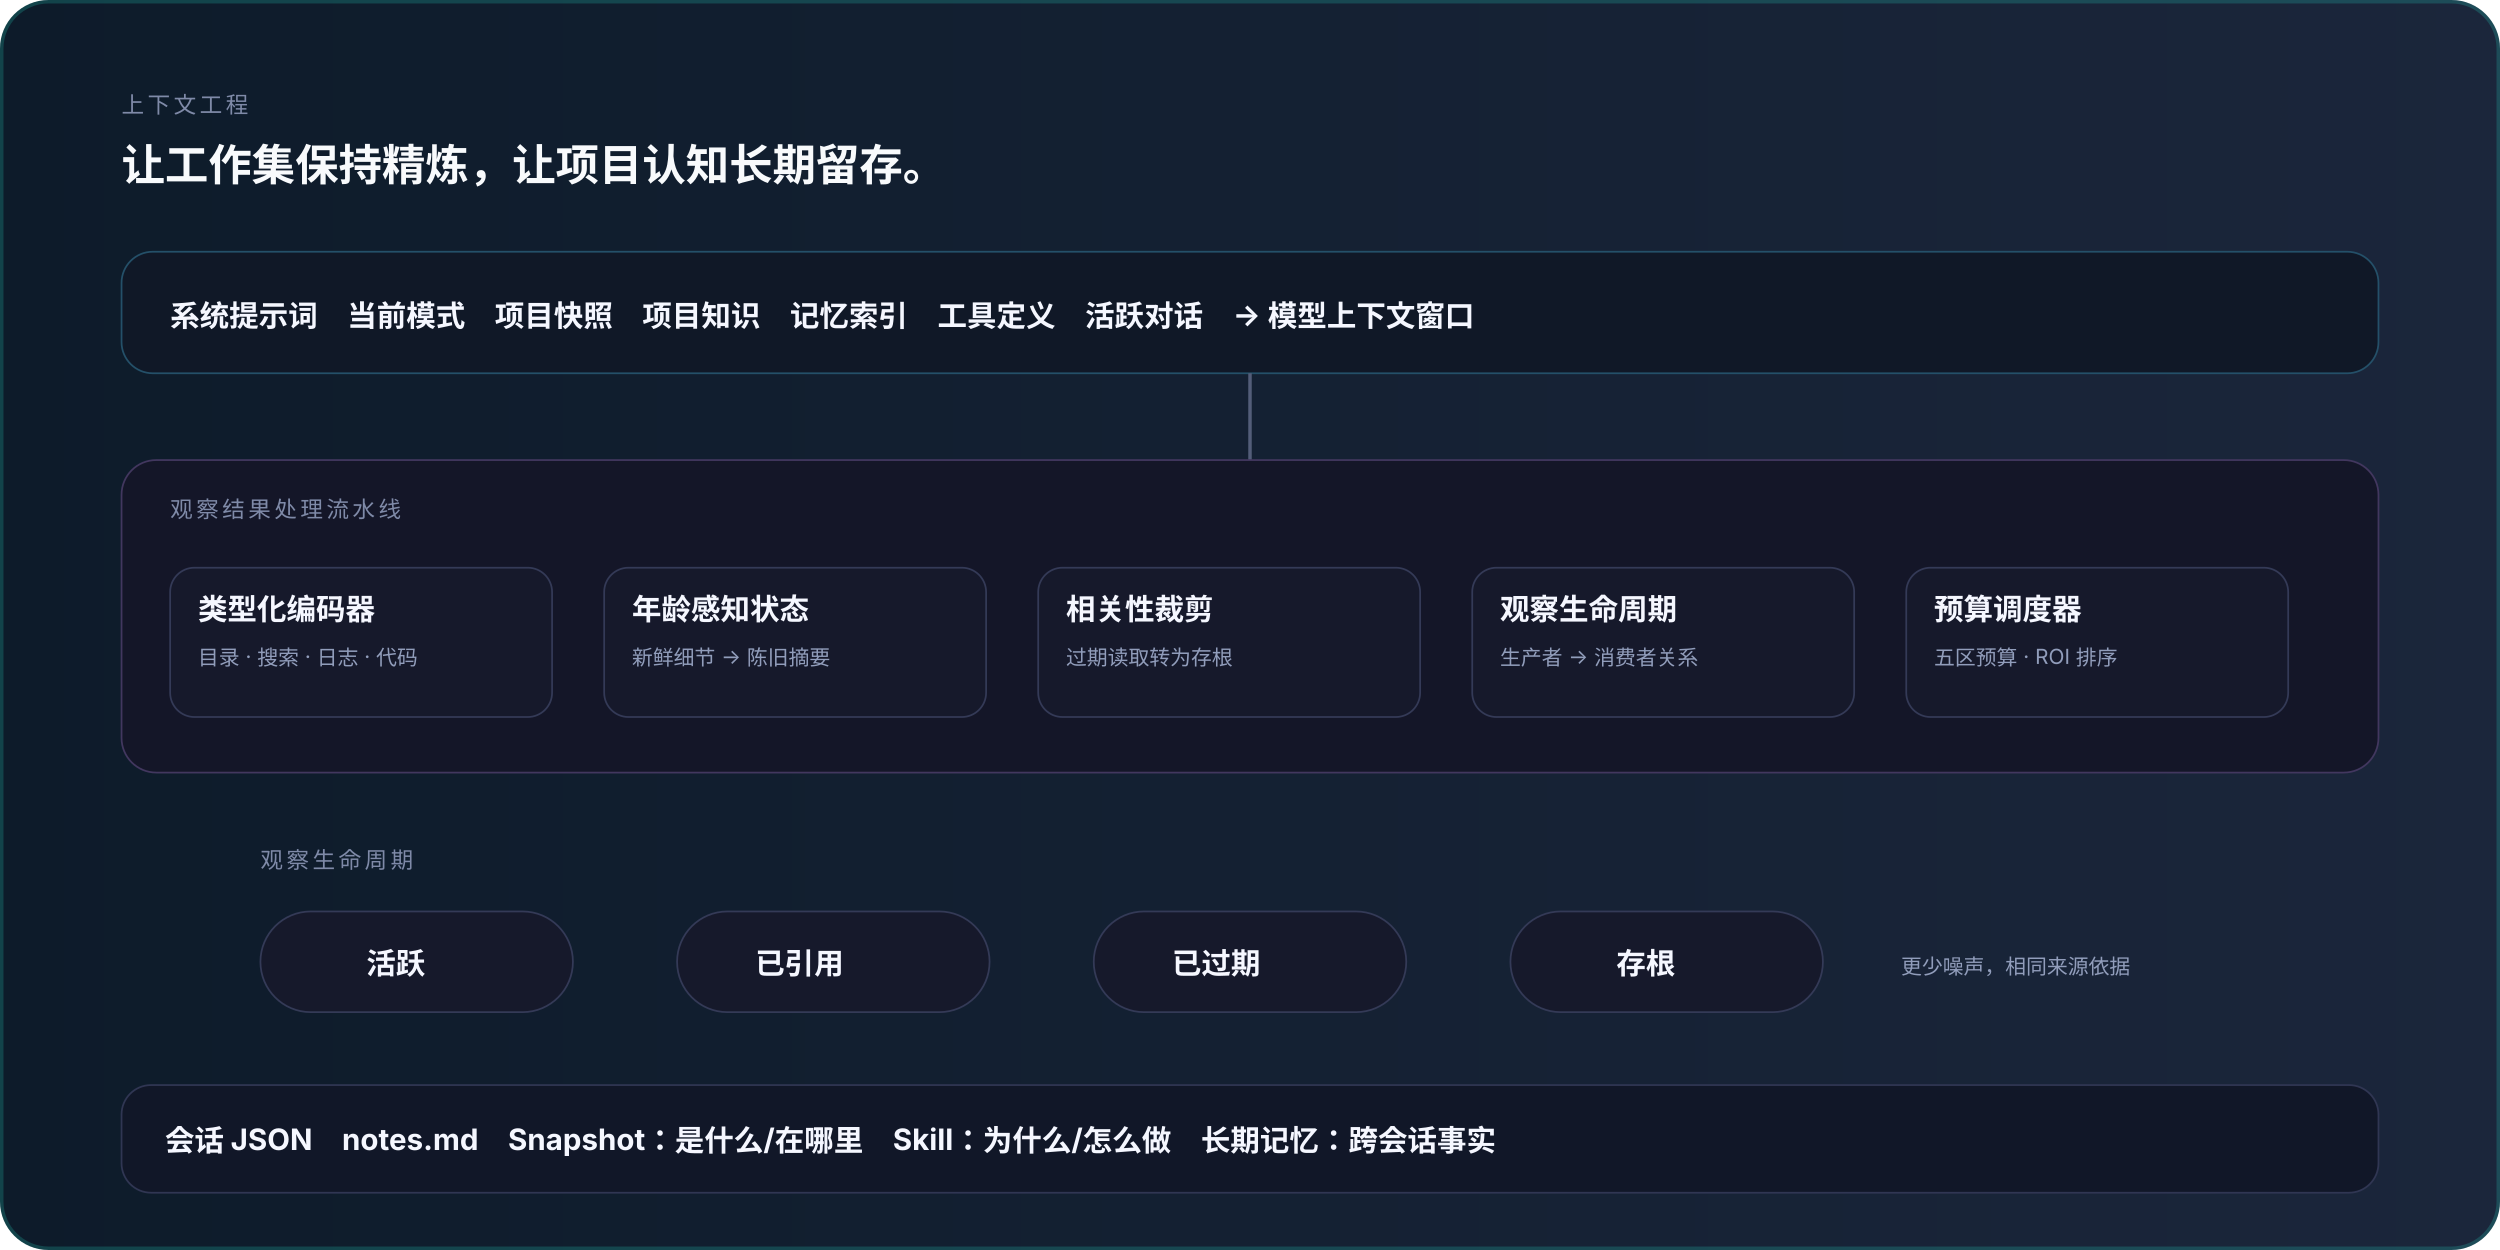
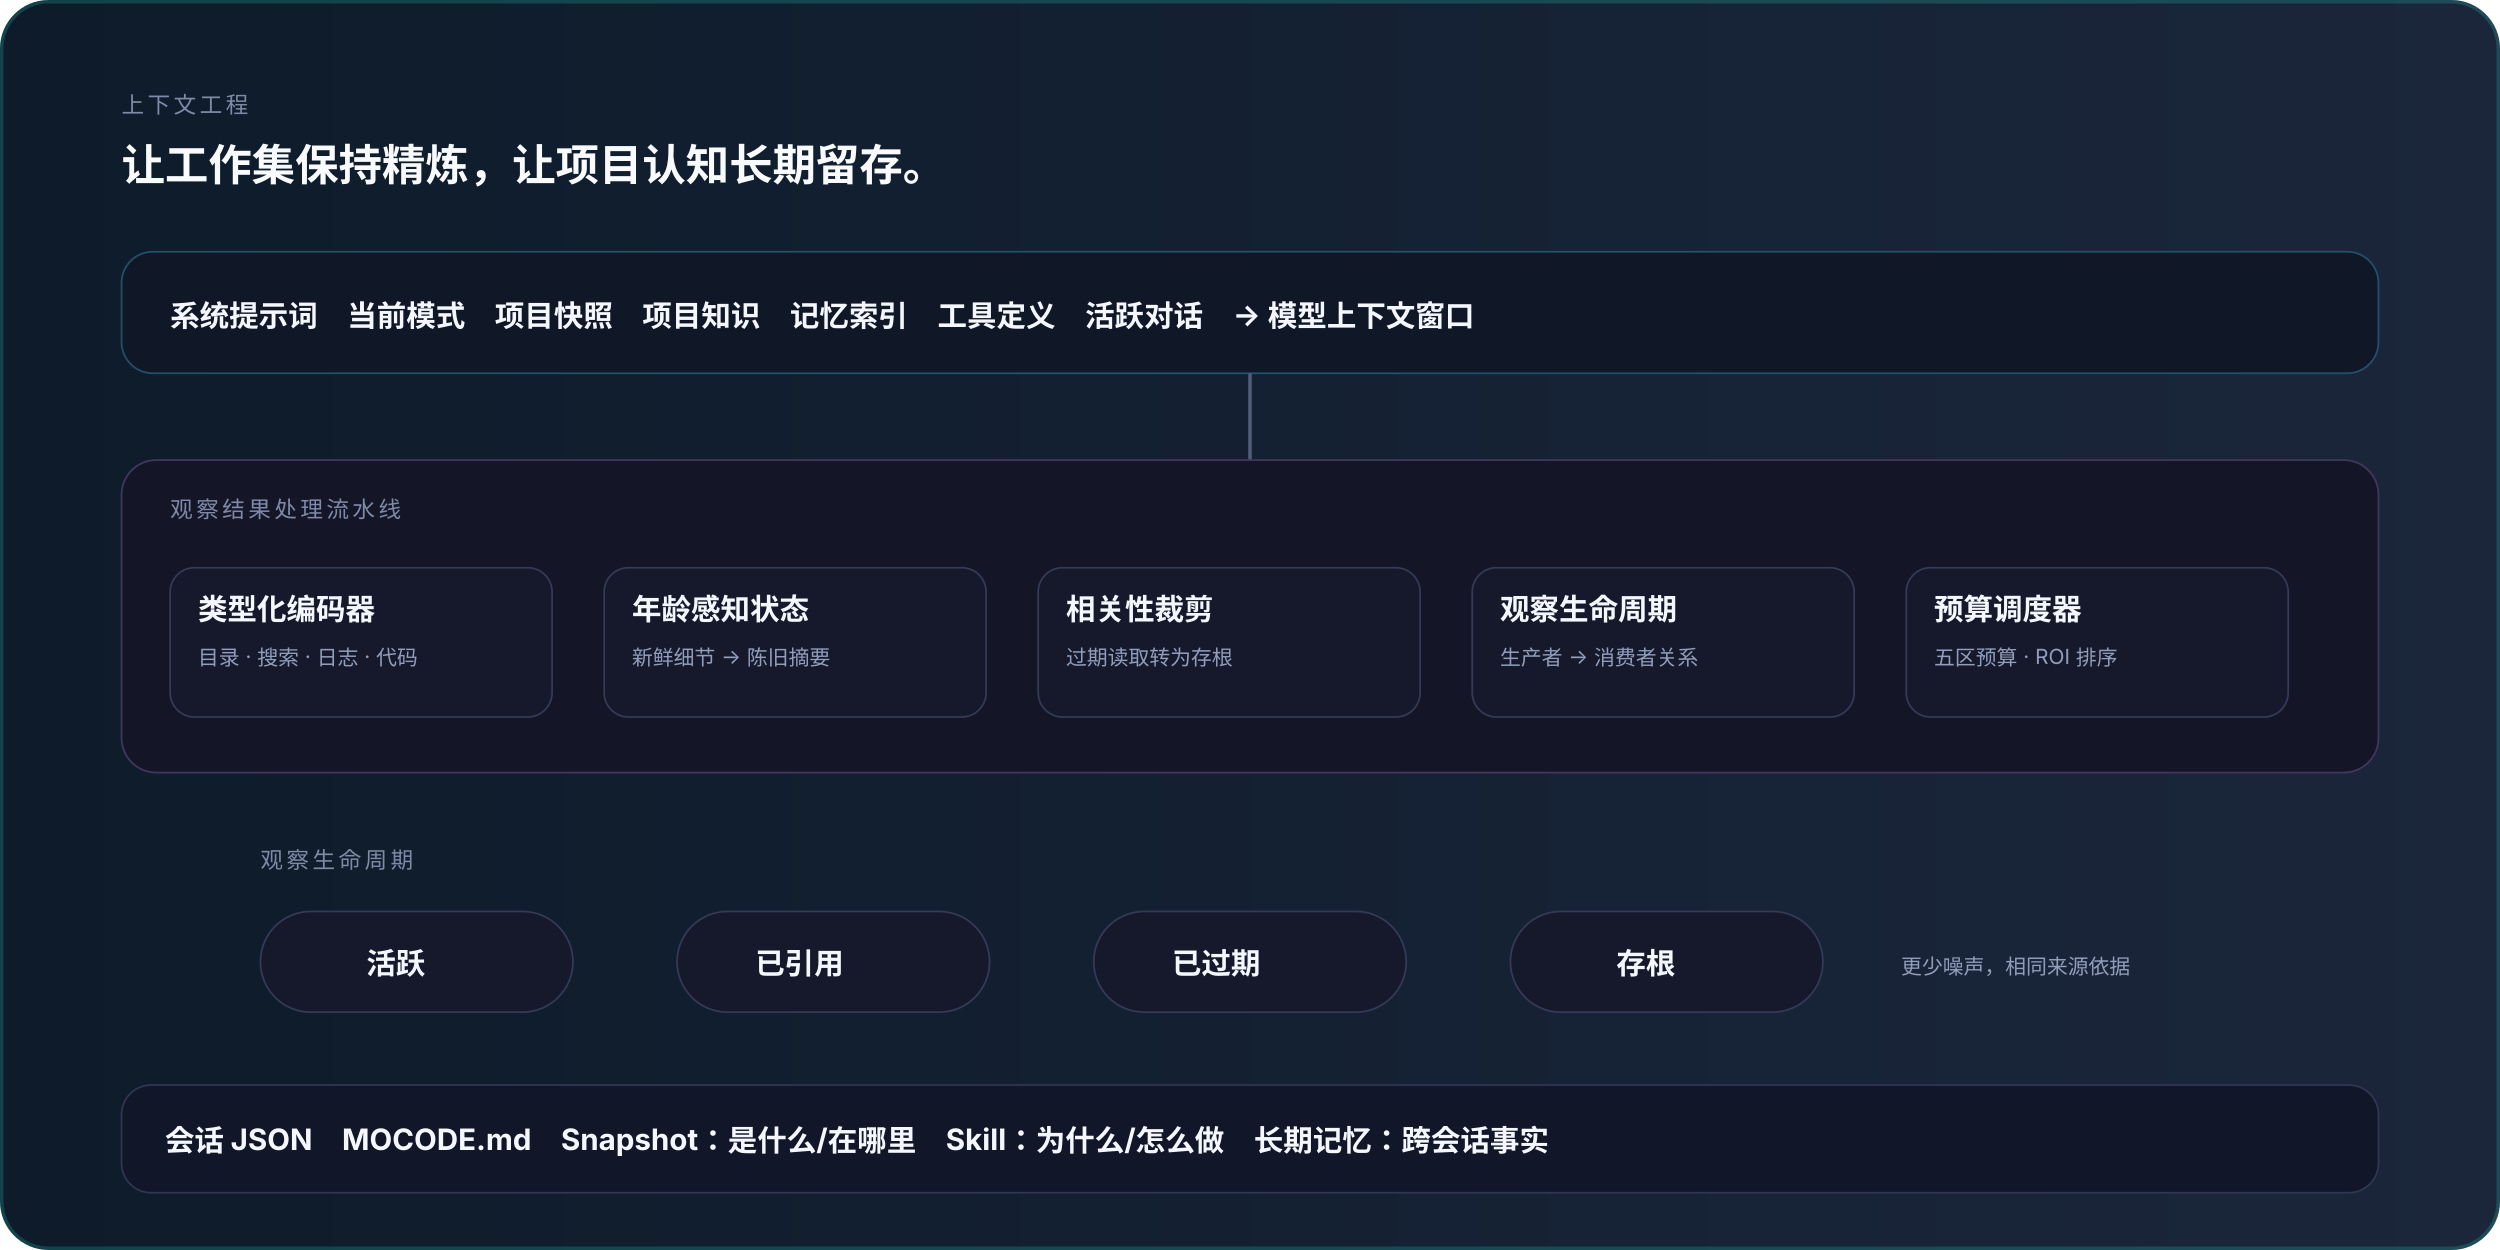
<svg xmlns="http://www.w3.org/2000/svg" width="1440" height="720" viewBox="0 0 1440 720">
  <defs>
    <linearGradient id="b" x2="1">
      <stop stop-color="#0d1b2a" />
      <stop offset="1" stop-color="#1b263b" />
    </linearGradient>
    <style>text{font-family:Inter,Segoe UI,Microsoft YaHei,sans-serif}.k{fill:#7f8aa8;font-size:13px;letter-spacing:2px}.h{fill:#f8fafc;font-size:25px;font-weight:700}.t{fill:#f5f7ff;font-size:17px;font-weight:650}.s{fill:#919dbb;font-size:12px}.n{fill:#16192b;stroke:#343a57}.w{stroke:#535d79;stroke-width:2}</style>
  </defs>
  <rect width="1440" height="720" rx="28" fill="url(#b)" />
  <rect x="1" y="1" width="1438" height="718" rx="27" fill="none" stroke="#2afadf" stroke-opacity="0.18" stroke-width="2" />
  <text x="70" y="65" class="k">上下文工程</text>
  <text x="70" y="104" class="h">让工作集保持精炼，让项目认知长期留存。</text>
  <g transform="translate(70 145)">
    <rect width="1300" height="70" rx="18" fill="#101827" stroke="#245069" />
    <text x="28" y="43" class="t">系统提示词　当前模式　项目快照　项目知识　记忆索引　工具定义　活跃对话　→ 模型上下文窗口</text>
  </g>
  <line x1="720" y1="215" x2="720" y2="265" class="w" />
  <g transform="translate(70 265)">
    <rect width="1300" height="180" rx="20" fill="#141628" stroke="#42375f" />
    <text x="28" y="33" class="k">观察结果处理流水线</text>
    <g transform="translate(28 62)">
      <rect class="n" width="220" height="86" rx="14" />
      <text x="16" y="30" class="t">类型化编码器</text>
      <text x="16" y="56" class="s">目录 · 搜索 · 日志 · 代码</text>
    </g>
    <g transform="translate(278 62)">
      <rect class="n" width="220" height="86" rx="14" />
      <text x="16" y="30" class="t">年龄感知状态</text>
      <text x="16" y="56" class="s">新鲜细节 → 陈旧摘要</text>
    </g>
    <g transform="translate(528 62)">
      <rect class="n" width="220" height="86" rx="14" />
      <text x="16" y="30" class="t">相关性裁剪</text>
      <text x="16" y="56" class="s">过期读取转为存根</text>
    </g>
    <g transform="translate(778 62)">
      <rect class="n" width="220" height="86" rx="14" />
      <text x="16" y="30" class="t">观察生命周期</text>
      <text x="16" y="56" class="s">生产者 → 消费者关系</text>
    </g>
    <g transform="translate(1028 62)">
      <rect class="n" width="220" height="86" rx="14" />
      <text x="16" y="30" class="t">预算调度器</text>
      <text x="16" y="56" class="s">五区预算 · ROI 排序</text>
    </g>
  </g>
  <text x="150" y="500" class="k">观察生命周期</text>
  <g transform="translate(150 525)">
    <rect class="n" width="180" height="58" rx="29" />
    <text x="61" y="36" class="t">活跃</text>
    <rect x="240" class="n" width="180" height="58" rx="29" />
    <text x="285" y="36" class="t">已引用</text>
    <rect x="480" class="n" width="180" height="58" rx="29" />
    <text x="525" y="36" class="t">已过期</text>
    <rect x="720" class="n" width="180" height="58" rx="29" />
    <text x="781" y="36" class="t">存根</text>
    <text x="945" y="36" class="s">更少噪声，相同来源依据</text>
  </g>
  <g transform="translate(70 625)">
    <rect width="1300" height="62" rx="17" fill="#111728" stroke="#303653" />
-     <text x="25" y="38" class="t">会话 JSON　notes.md　Snapshot：是什么/在哪里　Skill：为什么/怎么做　长期记忆：跨会话事实</text>
+     <text x="25" y="38" class="t">会话 JSON　MOCODE.md　Snapshot：是什么/在哪里　Skill：为什么/怎么做　长期记忆：跨会话事实</text>
  </g>
</svg>
